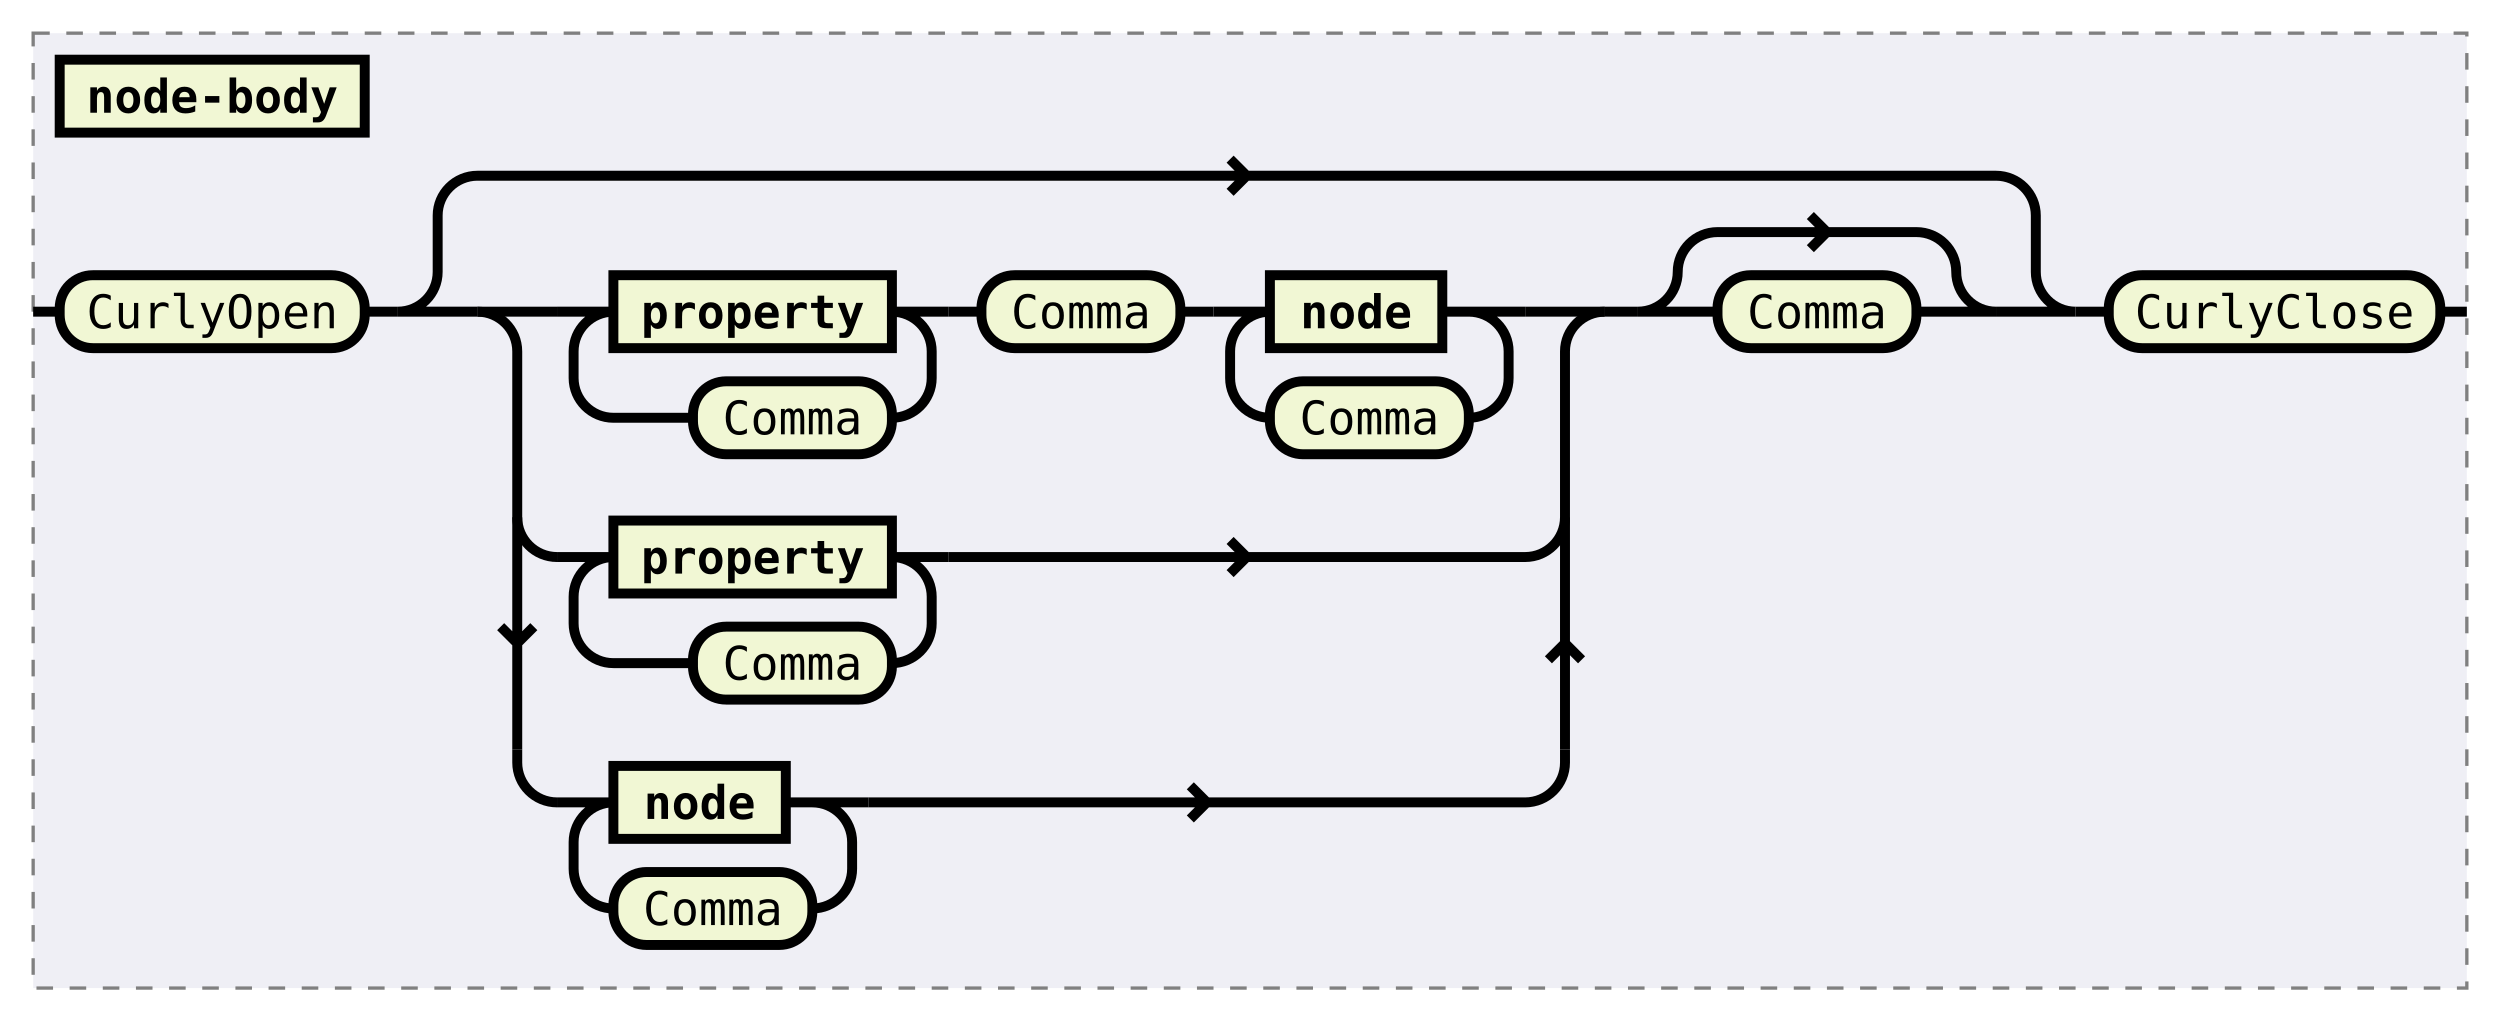
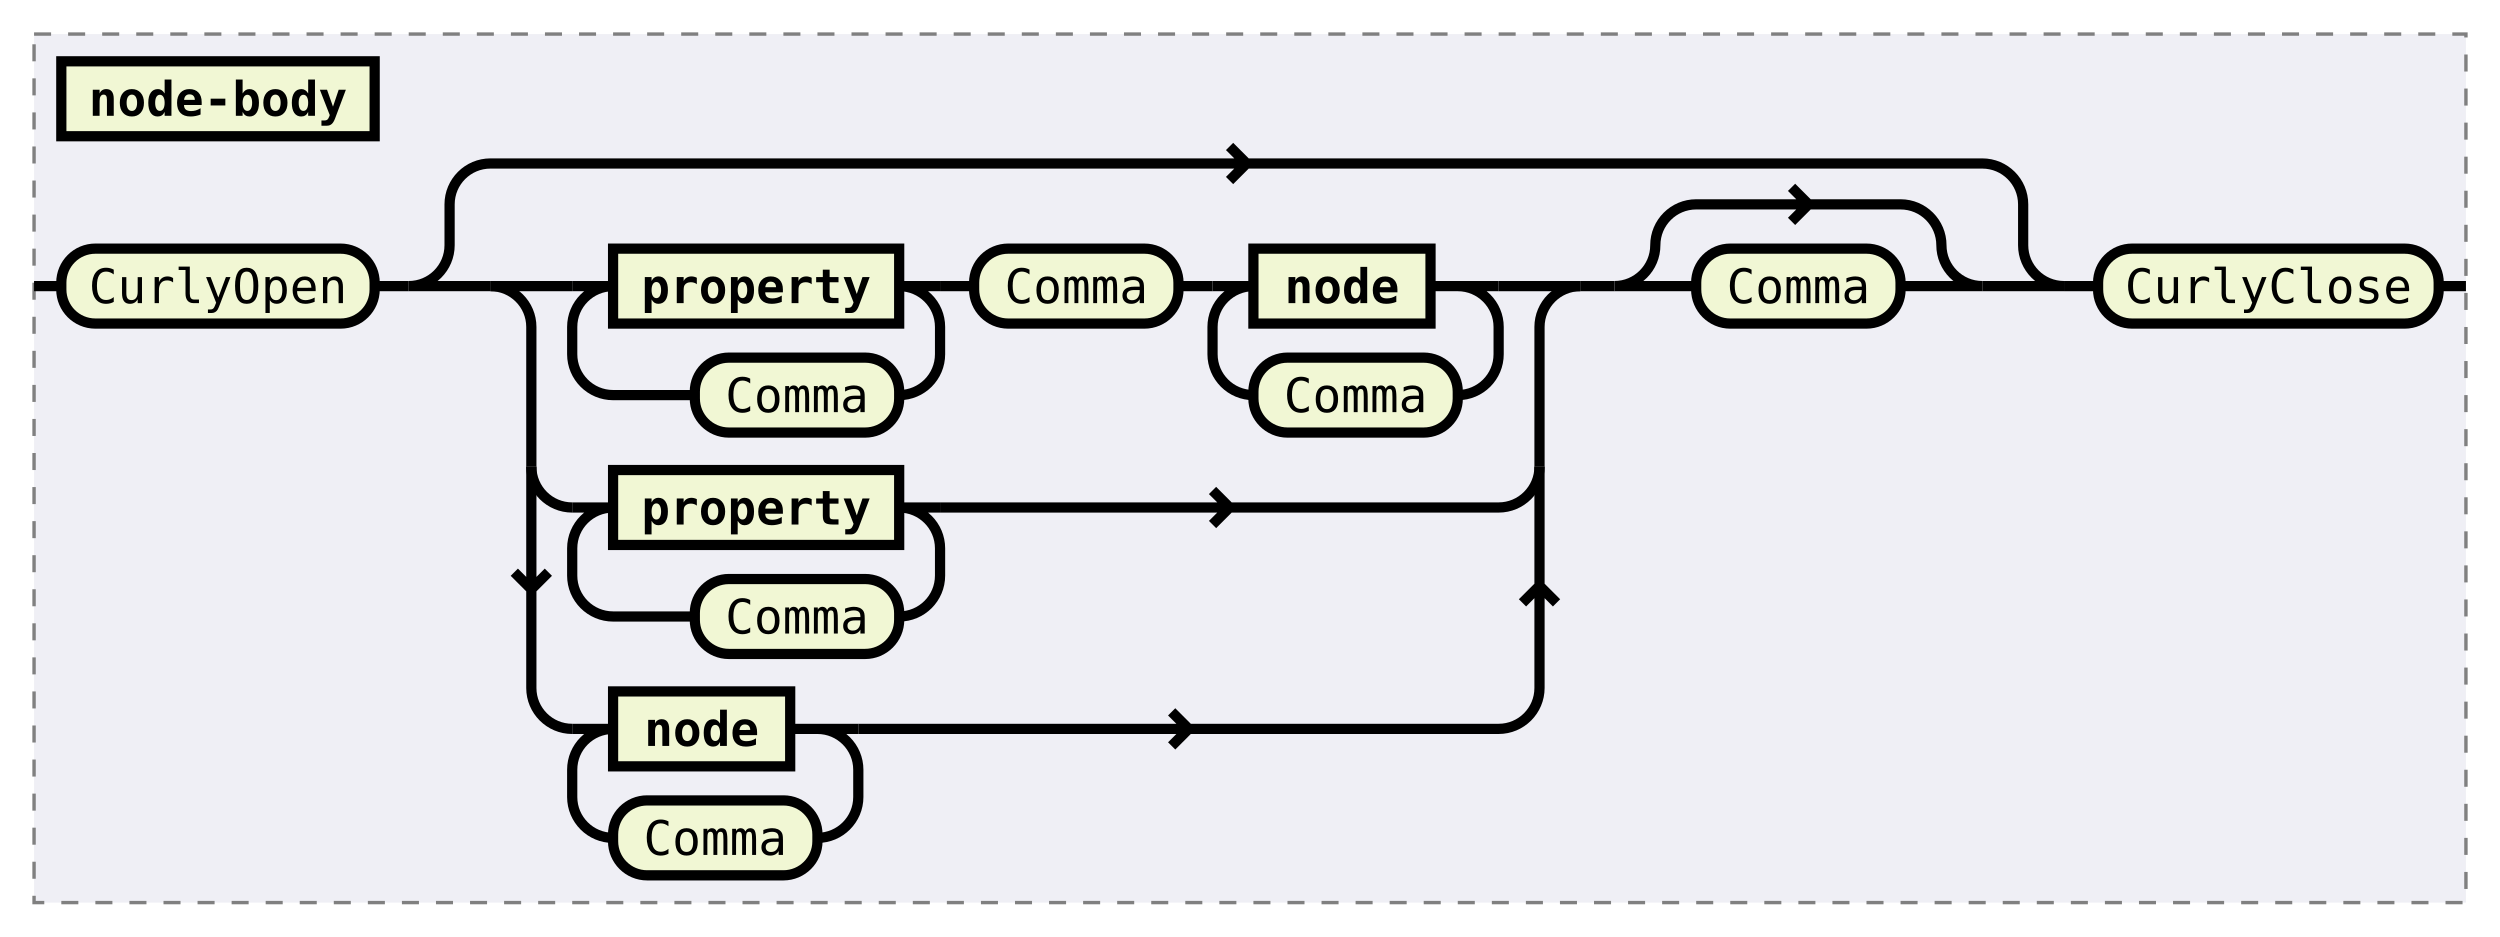
- <svg xmlns="http://www.w3.org/2000/svg" class="railroad" viewBox="0 0 754 308">
+ <svg xmlns="http://www.w3.org/2000/svg" class="railroad" viewBox="0 0 734 275">
  <style type="text/css">
svg.railroad {
background-color: hsl(30, 20%, 95%);
background-size: 15px 15px;
background-image: linear-gradient(to right, rgba(30, 30, 30, .05) 1px, transparent 1px),
		  linear-gradient(to bottom, rgba(30, 30, 30, .05) 1px, transparent 1px);
}

svg.railroad rect.railroad_canvas {
stroke-width: 0px;
fill: none;
}

svg.railroad path {
stroke-width: 3px;
stroke: black;
fill: none;
}

svg.railroad .debug {
stroke-width: 1px;
stroke: red;
}

svg.railroad text {
font: 14px monospace;
text-anchor: middle;
}

svg.railroad .nonterminal text {
font-weight: bold;
}

svg.railroad text.comment {
font: italic 12px monospace;
}

svg.railroad rect {
stroke-width: 3px;
stroke: black;
fill:hsl(-290, 70%, 90%);
}

svg.railroad g.labeledbox &gt; rect {
stroke-width: 1px;
stroke: grey;
stroke-dasharray: 5px;
- fill: rgb(90, 90, 150);
- fill-opacity: .1;
+ fill:rgba(90, 90, 150, .1);
}
</style>
  <rect width="100%" height="100%" class="railroad_canvas" />
  <g class="sequence">
    <g class="verticalgrid">
      <g class="labeledbox">
-         <rect x="10" y="10" height="288" width="734" />
-         <path d=" M 10 94 h 8 m 718 0 h 8" />
+         <rect x="10" y="10" height="255" width="714" />
+         <path d=" M 10 84 h 8 m 698 0 h 8" />
        <g class="nonterminal">
          <rect x="18" y="18" height="22" width="92" />
          <text x="64" y="34">
node-body</text>
        </g>
        <g class="sequence">
          <g class="sequence">
            <g class="terminal">
-               <rect x="18" y="83" height="22" width="92" rx="10" ry="10" />
-               <text x="64" y="99">
+               <rect x="18" y="73" height="22" width="92" rx="10" ry="10" />
+               <text x="64" y="89">
CurlyOpen</text>
            </g>
            <g class="optional">
-               <path d=" M 120 94 h 24 m -24 0 a 12 12 0 0 0 12 -12 v -17 a 12 12 0 0 1 12 -12 h 458 m -226 0 l -5 -5 m 0 10 l 5 -5 m 226 0 a 12 12 0 0 1 12 12 v 17 a 12 12 0 0 0 12 12 h -24" />
+               <path d=" M 120 84 h 24 m -24 0 a 12 12 0 0 0 12 -12 v -12 a 12 12 0 0 1 12 -12 h 438 m -216 0 l -5 -5 m 0 10 l 5 -5 m 216 0 a 12 12 0 0 1 12 12 v 12 a 12 12 0 0 0 12 12 h -24" />
              <g class="sequence">
                <g class="choice">
-                   <path d=" M 144 94 h 24 m 292 0 h 24" />
+                   <path d=" M 144 84 h 24 m 272 0 h 24" />
                  <g class="sequence">
                    <g class="sequence">
                      <g class="repeat">
-                         <path d=" M 168 94 h 5 h 12 m 84 0 h 12 h 5 m -17 0 a 12 12 0 0 1 12 12 v 8 a 12 12 0 0 1 -12 12 m -60 0 h -24 a 12 12 0 0 1 -12 -12 v -8 a 12 12 0 0 1 12 -12" />
+                         <path d=" M 168 84 h 12 m 84 0 h 12 m -12 0 a 12 12 0 0 1 12 12 v 8 a 12 12 0 0 1 -12 12 m -60 0 h -24 a 12 12 0 0 1 -12 -12 v -8 a 12 12 0 0 1 12 -12" />
                        <g class="terminal">
-                           <rect x="209" y="115" height="22" width="60" rx="10" ry="10" />
-                           <text x="239" y="131">
+                           <rect x="204" y="105" height="22" width="60" rx="10" ry="10" />
+                           <text x="234" y="121">
Comma</text>
                        </g>
                        <g class="nonterminal">
-                           <rect x="185" y="83" height="22" width="84" />
-                           <text x="227" y="99">
+                           <rect x="180" y="73" height="22" width="84" />
+                           <text x="222" y="89">
property</text>
                        </g>
                      </g>
                      <g class="terminal">
-                         <rect x="296" y="83" height="22" width="60" rx="10" ry="10" />
-                         <text x="326" y="99">
+                         <rect x="286" y="73" height="22" width="60" rx="10" ry="10" />
+                         <text x="316" y="89">
Comma</text>
                      </g>
-                       <path d=" M 286 94 h 10" />
+                       <path d=" M 276 84 h 10" />
                    </g>
                    <g class="repeat">
-                       <path d=" M 366 94 h 5 h 12 m 52 0 h 20 h 5 m -17 0 a 12 12 0 0 1 12 12 v 8 a 12 12 0 0 1 -12 12 m -60 0 h 0 a 12 12 0 0 1 -12 -12 v -8 a 12 12 0 0 1 12 -12" />
+                       <path d=" M 356 84 h 12 m 52 0 h 20 m -12 0 a 12 12 0 0 1 12 12 v 8 a 12 12 0 0 1 -12 12 m -60 0 h 0 a 12 12 0 0 1 -12 -12 v -8 a 12 12 0 0 1 12 -12" />
                      <g class="terminal">
-                         <rect x="383" y="115" height="22" width="60" rx="10" ry="10" />
-                         <text x="413" y="131">
+                         <rect x="368" y="105" height="22" width="60" rx="10" ry="10" />
+                         <text x="398" y="121">
Comma</text>
                      </g>
                      <g class="nonterminal">
-                         <rect x="383" y="83" height="22" width="52" />
-                         <text x="409" y="99">
+                         <rect x="368" y="73" height="22" width="52" />
+                         <text x="394" y="89">
node</text>
                      </g>
                    </g>
-                     <path d=" M 356 94 h 10" />
+                     <path d=" M 346 84 h 10" />
                  </g>
-                   <path d=" M 144 94 a 12 12 0 0 1 12 12 v 46 m 316 0 v -46 a 12 12 0 0 1 12 -12" />
-                   <path d=" M 156 156 v 70 m 0 -32 l -5 -5 m 10 0 l -5 5 m 0 32 m 316 0 v -70 m 0 38 l -5 5 m 10 0 l -5 -5 m 0 -38" />
-                   <path d=" M 156 152 v 4 a 12 12 0 0 0 12 12 m 118 0 h 174 m -84 0 l -5 -5 m 0 10 l 5 -5 m 84 0 a 12 12 0 0 0 12 -12 v -4" />
+                   <path d=" M 144 84 a 12 12 0 0 1 12 12 v 41 m 296 0 v -41 a 12 12 0 0 1 12 -12" />
+                   <path d=" M 156 137 v 65 m 0 -29 l -5 -5 m 10 0 l -5 5 m 0 29 m 296 0 v -65 m 0 35 l -5 5 m 10 0 l -5 -5 m 0 -35" />
+                   <path d=" M 156 137 v 0 a 12 12 0 0 0 12 12 m 108 0 h 164 m -79 0 l -5 -5 m 0 10 l 5 -5 m 79 0 a 12 12 0 0 0 12 -12 v 0" />
                  <g class="repeat">
-                     <path d=" M 168 168 h 5 h 12 m 84 0 h 12 h 5 m -17 0 a 12 12 0 0 1 12 12 v 8 a 12 12 0 0 1 -12 12 m -60 0 h -24 a 12 12 0 0 1 -12 -12 v -8 a 12 12 0 0 1 12 -12" />
+                     <path d=" M 168 149 h 12 m 84 0 h 12 m -12 0 a 12 12 0 0 1 12 12 v 8 a 12 12 0 0 1 -12 12 m -60 0 h -24 a 12 12 0 0 1 -12 -12 v -8 a 12 12 0 0 1 12 -12" />
                    <g class="terminal">
-                       <rect x="209" y="189" height="22" width="60" rx="10" ry="10" />
-                       <text x="239" y="205">
+                       <rect x="204" y="170" height="22" width="60" rx="10" ry="10" />
+                       <text x="234" y="186">
Comma</text>
                    </g>
                    <g class="nonterminal">
-                       <rect x="185" y="157" height="22" width="84" />
-                       <text x="227" y="173">
+                       <rect x="180" y="138" height="22" width="84" />
+                       <text x="222" y="154">
property</text>
                    </g>
                  </g>
-                   <path d=" M 156 226 v 4 a 12 12 0 0 0 12 12 m 94 0 h 198 m -96 0 l -5 -5 m 0 10 l 5 -5 m 96 0 a 12 12 0 0 0 12 -12 v -4" />
+                   <path d=" M 156 202 v 0 a 12 12 0 0 0 12 12 m 84 0 h 188 m -91 0 l -5 -5 m 0 10 l 5 -5 m 91 0 a 12 12 0 0 0 12 -12 v 0" />
                  <g class="repeat">
-                     <path d=" M 168 242 h 5 h 12 m 52 0 h 20 h 5 m -17 0 a 12 12 0 0 1 12 12 v 8 a 12 12 0 0 1 -12 12 m -60 0 h 0 a 12 12 0 0 1 -12 -12 v -8 a 12 12 0 0 1 12 -12" />
+                     <path d=" M 168 214 h 12 m 52 0 h 20 m -12 0 a 12 12 0 0 1 12 12 v 8 a 12 12 0 0 1 -12 12 m -60 0 h 0 a 12 12 0 0 1 -12 -12 v -8 a 12 12 0 0 1 12 -12" />
                    <g class="terminal">
-                       <rect x="185" y="263" height="22" width="60" rx="10" ry="10" />
-                       <text x="215" y="279">
+                       <rect x="180" y="235" height="22" width="60" rx="10" ry="10" />
+                       <text x="210" y="251">
Comma</text>
                    </g>
                    <g class="nonterminal">
-                       <rect x="185" y="231" height="22" width="52" />
-                       <text x="211" y="247">
+                       <rect x="180" y="203" height="22" width="52" />
+                       <text x="206" y="219">
node</text>
                    </g>
                  </g>
                </g>
                <g class="optional">
-                   <path d=" M 494 94 h 24 m -24 0 a 12 12 0 0 0 12 -12 v 0 a 12 12 0 0 1 12 -12 h 60 m -27 0 l -5 -5 m 0 10 l 5 -5 m 27 0 a 12 12 0 0 1 12 12 v 0 a 12 12 0 0 0 12 12 h -24" />
+                   <path d=" M 474 84 h 24 m -24 0 a 12 12 0 0 0 12 -12 v 0 a 12 12 0 0 1 12 -12 h 60 m -27 0 l -5 -5 m 0 10 l 5 -5 m 27 0 a 12 12 0 0 1 12 12 v 0 a 12 12 0 0 0 12 12 h -24" />
                  <g class="terminal">
-                     <rect x="518" y="83" height="22" width="60" rx="10" ry="10" />
-                     <text x="548" y="99">
+                     <rect x="498" y="73" height="22" width="60" rx="10" ry="10" />
+                     <text x="528" y="89">
Comma</text>
                  </g>
                </g>
-                 <path d=" M 484 94 h 10" />
+                 <path d=" M 464 84 h 10" />
              </g>
            </g>
-             <path d=" M 110 94 h 10" />
+             <path d=" M 110 84 h 10" />
          </g>
          <g class="terminal">
-             <rect x="636" y="83" height="22" width="100" rx="10" ry="10" />
-             <text x="686" y="99">
+             <rect x="616" y="73" height="22" width="100" rx="10" ry="10" />
+             <text x="666" y="89">
CurlyClose</text>
          </g>
-           <path d=" M 626 94 h 10" />
+           <path d=" M 606 84 h 10" />
        </g>
      </g>
    </g>
  </g>
</svg>
